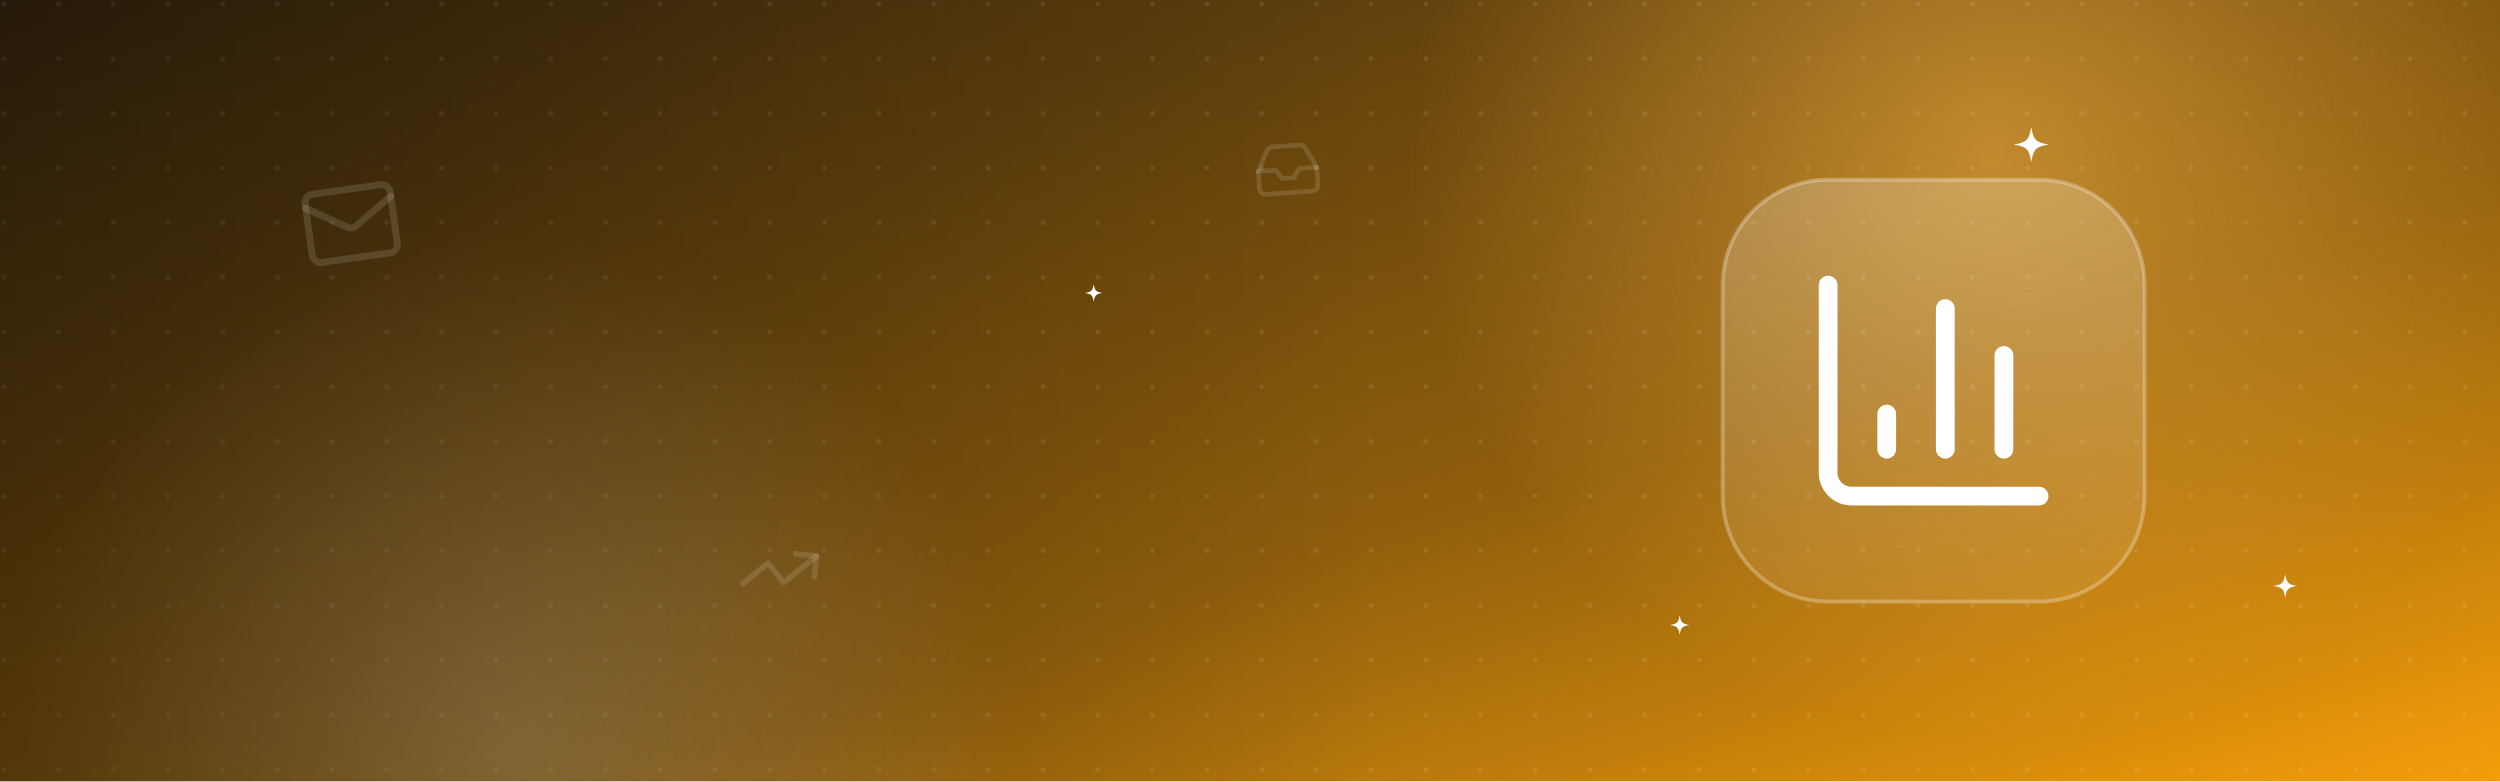
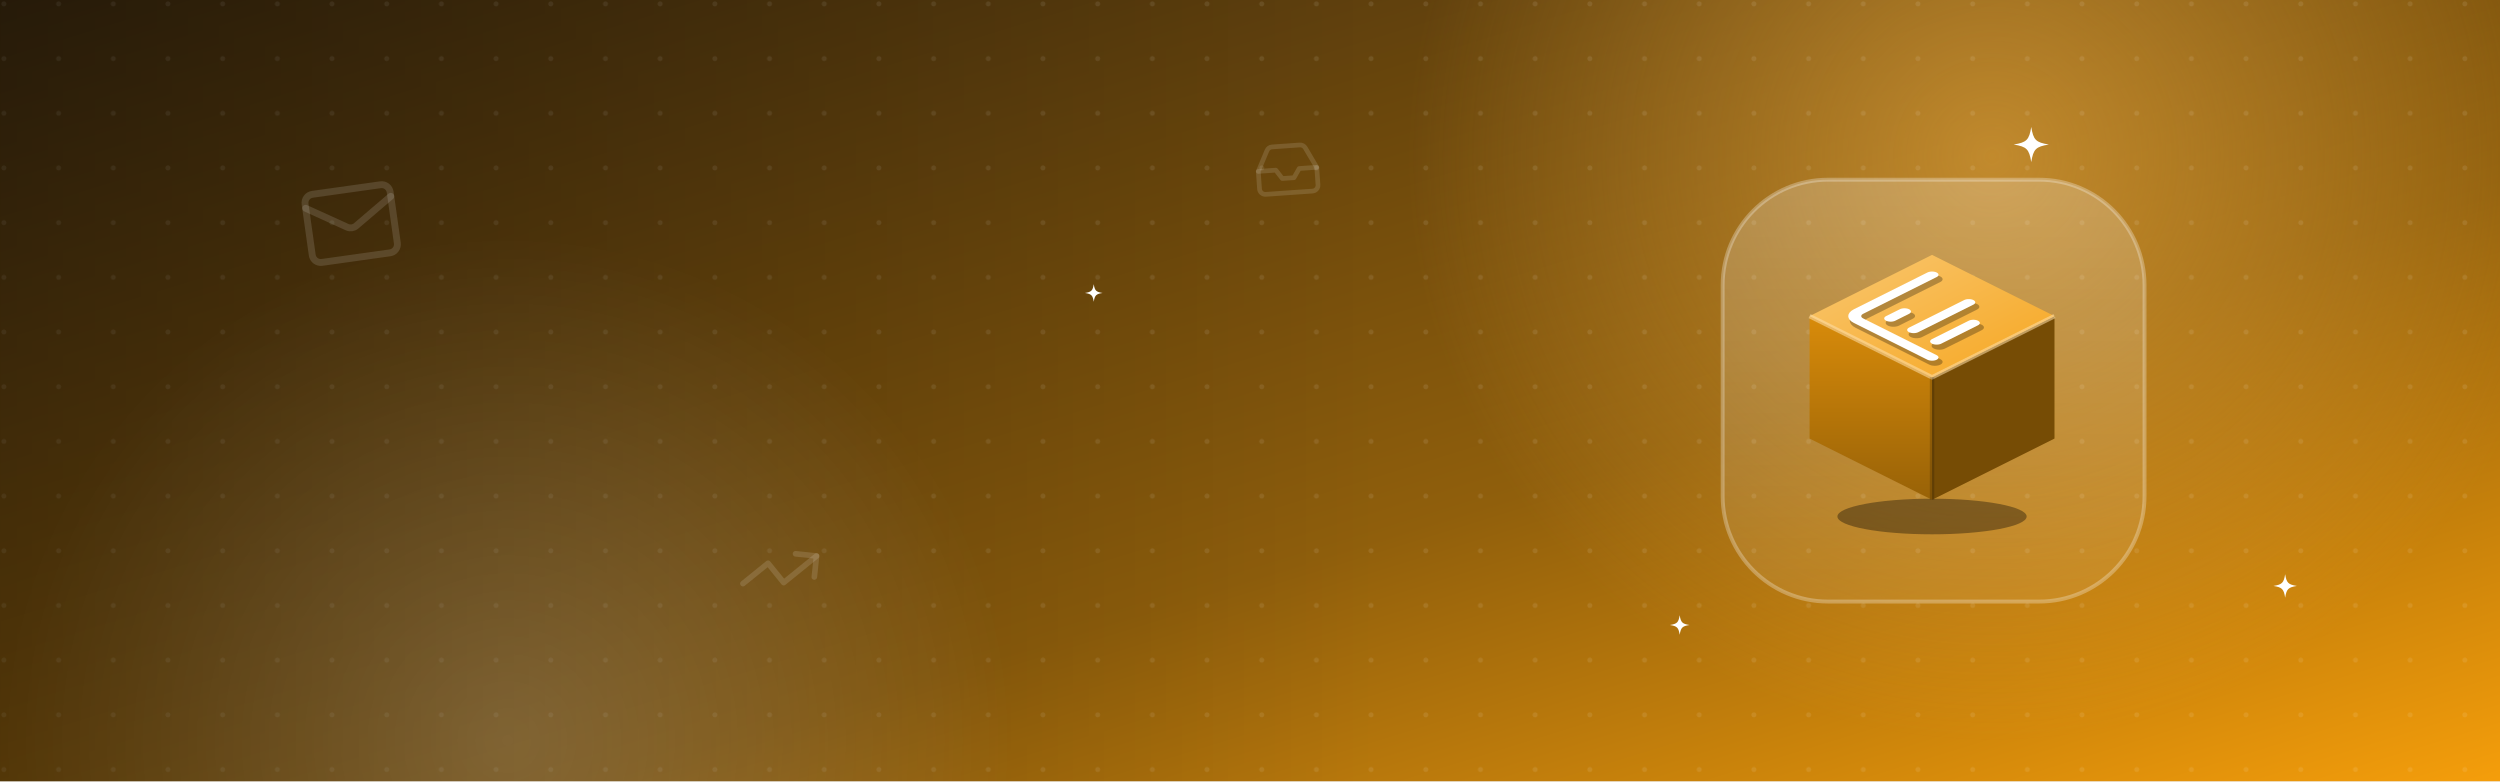
<svg xmlns="http://www.w3.org/2000/svg" viewBox="0 0 1280 400" role="img" aria-hidden="true">
  <defs>
    <linearGradient id="bg" x1="0" y1="0" x2="1" y2="1">
      <stop offset="0" stop-color="#3a280d" />
      <stop offset=".62" stop-color="#905f0c" />
      <stop offset="1" stop-color="#f59e0b" />
    </linearGradient>
    <radialGradient id="o1">
      <stop offset="0" stop-color="#f8b648" stop-opacity=".55" />
      <stop offset="1" stop-color="#f8b648" stop-opacity="0" />
    </radialGradient>
    <radialGradient id="o2">
      <stop offset="0" stop-color="#ffffff" stop-opacity=".22" />
      <stop offset="1" stop-color="#ffffff" stop-opacity="0" />
    </radialGradient>
    <pattern id="dots" width="28" height="28" patternUnits="userSpaceOnUse">
      <circle cx="2" cy="2" r="1.3" fill="#ffffff" fill-opacity=".09" />
    </pattern>
    <linearGradient id="glass" x1="0" y1="0" x2="0" y2="1">
      <stop offset="0" stop-color="#ffffff" stop-opacity=".22" />
      <stop offset="1" stop-color="#ffffff" stop-opacity=".06" />
    </linearGradient>
    <linearGradient id="fade" x1="0" y1="0" x2="1" y2="0">
      <stop offset="0" stop-color="#000" stop-opacity=".35" />
      <stop offset=".55" stop-color="#000" stop-opacity="0" />
    </linearGradient>
+     <linearGradient id="bbt" x1="0" y1="0" x2="1" y2="1">
+       <stop offset="0" stop-color="#f9c771" />
+       <stop offset="1" stop-color="#f6a61f" />
+     </linearGradient>
+     <linearGradient id="bbl" x1="0" y1="0" x2="0" y2="1">
+       <stop offset="0" stop-color="#d88b0a" />
+       <stop offset="1" stop-color="#986207" />
+     </linearGradient>
+     <linearGradient id="bbsh" x1="0" y1="0" x2="1" y2="0">
+       <stop offset="0" stop-color="#fff" stop-opacity="0" />
+       <stop offset=".5" stop-color="#fff" stop-opacity=".55" />
+       <stop offset="1" stop-color="#fff" stop-opacity="0" />
+     </linearGradient>
+     <clipPath id="bbc">
+       <path d="M32 10 L54 21 L32 32 L10 21 Z" />
+     </clipPath>
  </defs>
  <style>.b1,.b2,.f,.s,.k{transform-box:fill-box;transform-origin:50% 50%}
@keyframes b1{to{transform:translate(-90px,40px) scale(1.15)}}@keyframes b2{to{transform:translate(70px,-30px) scale(.9)}}
@keyframes f{0%,100%{transform:translateY(0)}50%{transform:translateY(-10px)}}
@keyframes s{0%,100%{opacity:.25;transform:scale(.5) rotate(0)}50%{opacity:.95;transform:scale(1) rotate(45deg)}}
@keyframes k{0%,100%{transform:translateY(0)}50%{transform:translateY(-6px)}}
.b1{animation:b1 16s ease-in-out infinite alternate}.b2{animation:b2 19s ease-in-out infinite alternate}
.f{animation:f 9s ease-in-out infinite}.f1{animation-duration:11s;animation-delay:-3s}.f2{animation-duration:13s;animation-delay:-6s}
.s{animation:s 3.4s ease-in-out infinite}.k{animation:k 6s ease-in-out infinite}
- @media (prefers-reduced-motion:reduce){.b1,.b2,.f,.s,.k{animation:none!important}}</style>
+ @media (prefers-reduced-motion:reduce){.b1,.b2,.f,.s,.k{animation:none!important}}.bbbob,.bbshadow{transform-box:fill-box;transform-origin:50% 50%}@keyframes bbb{0%,100%{transform:translateY(0)}50%{transform:translateY(-2.2px)}}@keyframes bbsd{0%,100%{transform:scaleX(1);opacity:.35}50%{transform:scaleX(.86);opacity:.22}}@keyframes bbs{0%,55%{transform:translateX(0)}100%{transform:translateX(78px)}}@keyframes bbg{0%,100%{opacity:.9}50%{opacity:1}}.bbbob{animation:bbb 4.2s ease-in-out infinite}.bbshadow{animation:bbsd 4.2s ease-in-out infinite}.bbshine{animation:bbs 5.5s ease-in-out infinite}.bbglow{animation:bbg 4.2s ease-in-out infinite}</style>
  <rect width="1280" height="400" fill="url(#bg)" />
  <circle class="b1" cx="1020" cy="80" r="300" fill="url(#o1)" />
  <circle class="b2" cx="260" cy="380" r="260" fill="url(#o2)" />
  <rect width="1280" height="400" fill="url(#dots)" />
  <rect width="1280" height="400" fill="url(#fade)" />
  <g transform="translate(150 92) rotate(-8) scale(2.2)">
    <g class="f f0" fill="none" stroke="#ffffff" stroke-opacity=".13" stroke-width="1.6" stroke-linecap="round" stroke-linejoin="round">
      <path d="m22 7-8.991 5.727a2 2 0 0 1-2.009 0L2 7" />
      <rect x="2" y="4" width="20" height="16" rx="2" />
    </g>
  </g>
  <g transform="translate(380 268) rotate(6) scale(1.8)">
    <g class="f f1" fill="none" stroke="#ffffff" stroke-opacity=".13" stroke-width="1.6" stroke-linecap="round" stroke-linejoin="round">
      <path d="M16 7h6v6" />
      <path d="m22 7-8.5 8.5-5-5L2 17" />
    </g>
  </g>
  <g transform="translate(640 70) rotate(-4) scale(1.5)">
    <g class="f f2" fill="none" stroke="#ffffff" stroke-opacity=".13" stroke-width="1.6" stroke-linecap="round" stroke-linejoin="round">
      <polyline points="22 12 16 12 14 15 10 15 8 12 2 12" />
      <path d="M5.45 5.11 2 12v6a2 2 0 0 0 2 2h16a2 2 0 0 0 2-2v-6l-3.45-6.89A2 2 0 0 0 16.76 4H7.24a2 2 0 0 0-1.79 1.11z" />
    </g>
  </g>
  <g class="k">
    <rect x="882" y="92" width="216" height="216" rx="54" fill="url(#glass)" stroke="#ffffff" stroke-opacity=".28" stroke-width="2" />
-     <g transform="translate(918 128) scale(6)" fill="none" stroke="#ffffff" stroke-width="1.6" stroke-linecap="round" stroke-linejoin="round">
-       <path d="M3 3v16a2 2 0 0 0 2 2h16" />
-       <path d="M18 17V9" />
-       <path d="M13 17V5" />
-       <path d="M8 17v-3" />
+     <g transform="translate(898 102) scale(2.85)">
+       <g class="bbbob">
+         <ellipse cx="32" cy="57" rx="17" ry="3.2" fill="#000" opacity=".35" class="bbshadow" />
+         <path d="M10 21 L32 32 V54 L10 43 Z" fill="url(#bbl)" />
+         <path d="M54 21 L32 32 V54 L54 43 Z" fill="#764c05" />
+         <path d="M32 10 L54 21 L32 32 L10 21 Z" fill="url(#bbt)" />
+         <path d="M10 21 L32 32 L54 21" fill="none" stroke="#fcddaa" stroke-opacity=".55" stroke-width=".8" stroke-linejoin="round" />
+         <path d="M32 32 V54" stroke="#000" stroke-opacity=".18" stroke-width=".8" />
+         <g clip-path="url(#bbc)">
+           <rect class="bbshine" x="-14" y="6" width="14" height="30" fill="url(#bbsh)" transform="skewX(-25)" />
+         </g>
+         <g transform="translate(.5 .8)">
+           <g transform="matrix(0.825 0.4125 -0.825 0.4125 32 11.100)" fill="none" stroke="#000" stroke-opacity=".28" stroke-width="2.4" stroke-linecap="round" stroke-linejoin="round">
+             <path d="M3 3v16a2 2 0 0 0 2 2h16" />
+             <path d="M18 17V9" />
+             <path d="M13 17V5" />
+             <path d="M8 17v-3" />
+           </g>
+         </g>
+         <g class="bbglow" transform="matrix(0.825 0.4125 -0.825 0.4125 32 11.100)" fill="none" stroke="#fff" stroke-width="2" stroke-linecap="round" stroke-linejoin="round">
+           <path d="M3 3v16a2 2 0 0 0 2 2h16" />
+           <path d="M18 17V9" />
+           <path d="M13 17V5" />
+           <path d="M8 17v-3" />
+         </g>
+       </g>
    </g>
  </g>
  <g transform="translate(1040 74) scale(0.9)">
    <path class="s" style="animation-delay:0s" d="M0 -10 C1.2 -2.6 2.6 -1.2 10 0 C2.6 1.2 1.2 2.6 0 10 C-1.2 2.6 -2.6 1.2 -10 0 C-2.6 -1.2 -1.2 -2.6 0 -10Z" fill="#ffffff" />
  </g>
  <g transform="translate(1170 300) scale(0.6)">
    <path class="s" style="animation-delay:1.1s" d="M0 -10 C1.2 -2.6 2.6 -1.2 10 0 C2.6 1.2 1.2 2.6 0 10 C-1.2 2.6 -2.6 1.2 -10 0 C-2.6 -1.2 -1.2 -2.6 0 -10Z" fill="#ffffff" />
  </g>
  <g transform="translate(860 320) scale(0.5)">
    <path class="s" style="animation-delay:2.2s" d="M0 -10 C1.2 -2.6 2.6 -1.2 10 0 C2.6 1.2 1.2 2.6 0 10 C-1.2 2.6 -2.6 1.2 -10 0 C-2.6 -1.2 -1.2 -2.6 0 -10Z" fill="#ffffff" />
  </g>
  <g transform="translate(560 150) scale(0.45)">
    <path class="s" style="animation-delay:0.6s" d="M0 -10 C1.2 -2.6 2.6 -1.2 10 0 C2.6 1.2 1.2 2.6 0 10 C-1.2 2.6 -2.6 1.2 -10 0 C-2.6 -1.2 -1.2 -2.6 0 -10Z" fill="#ffffff" />
  </g>
</svg>
